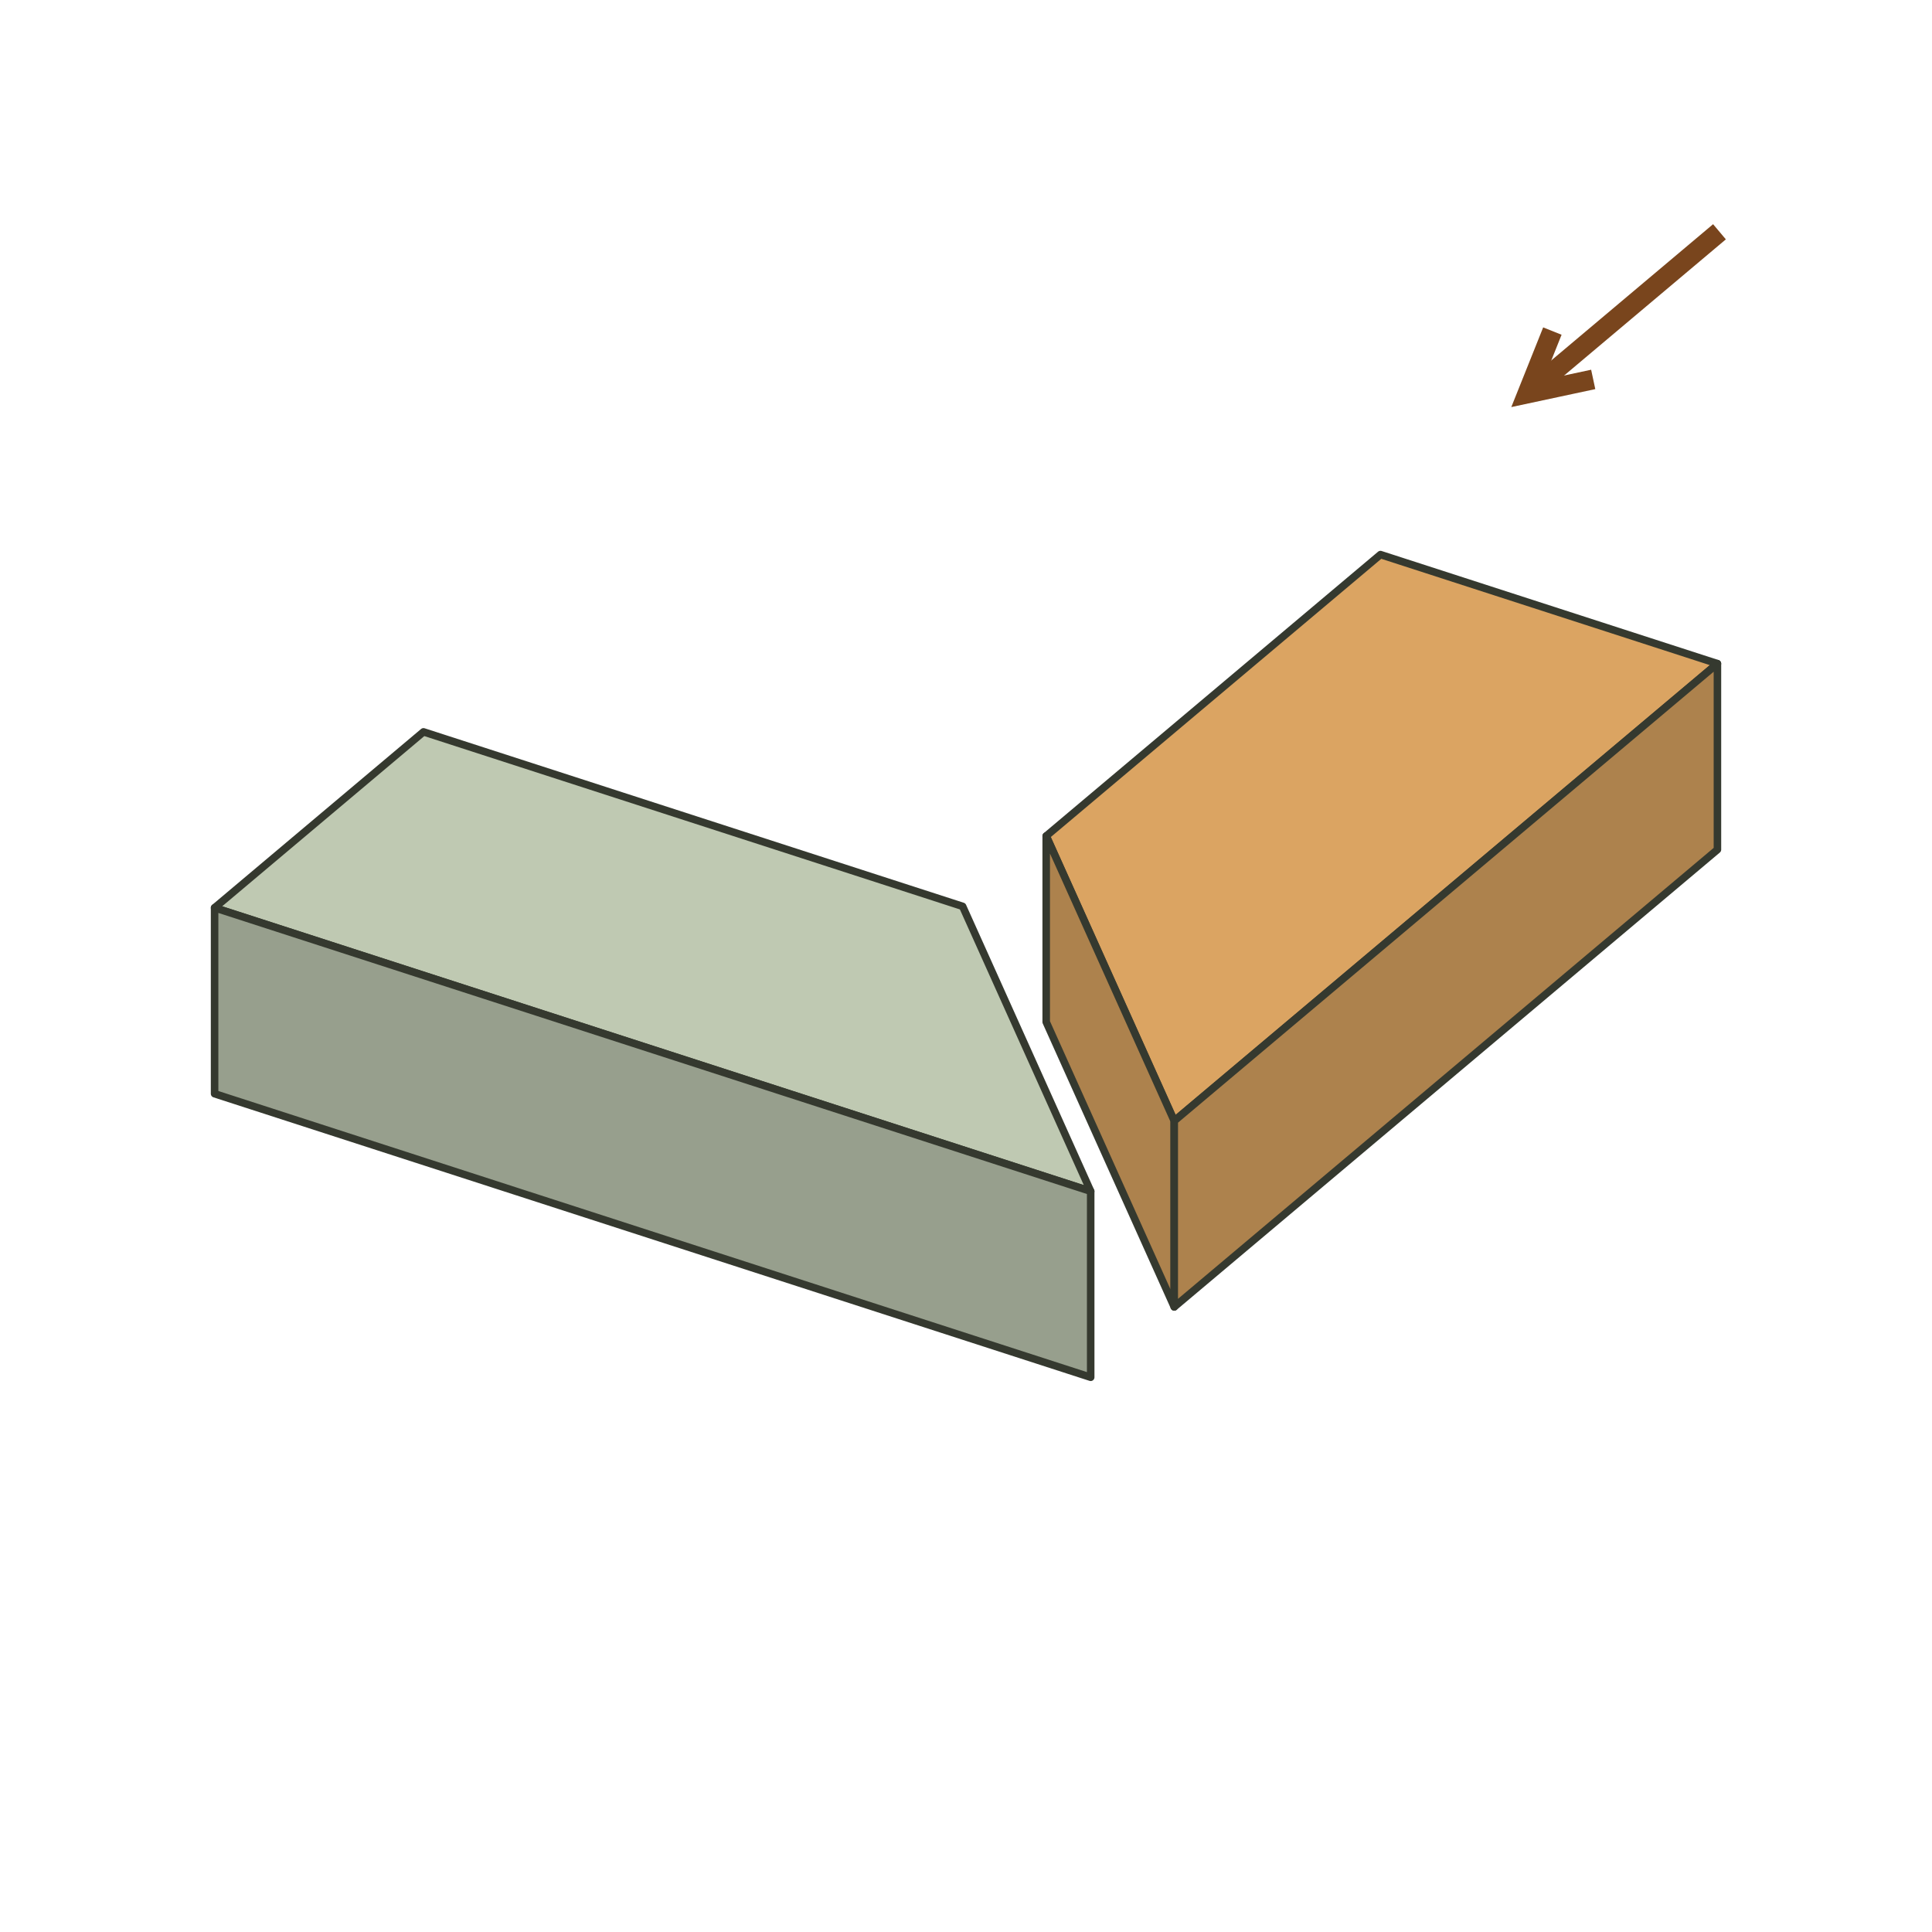
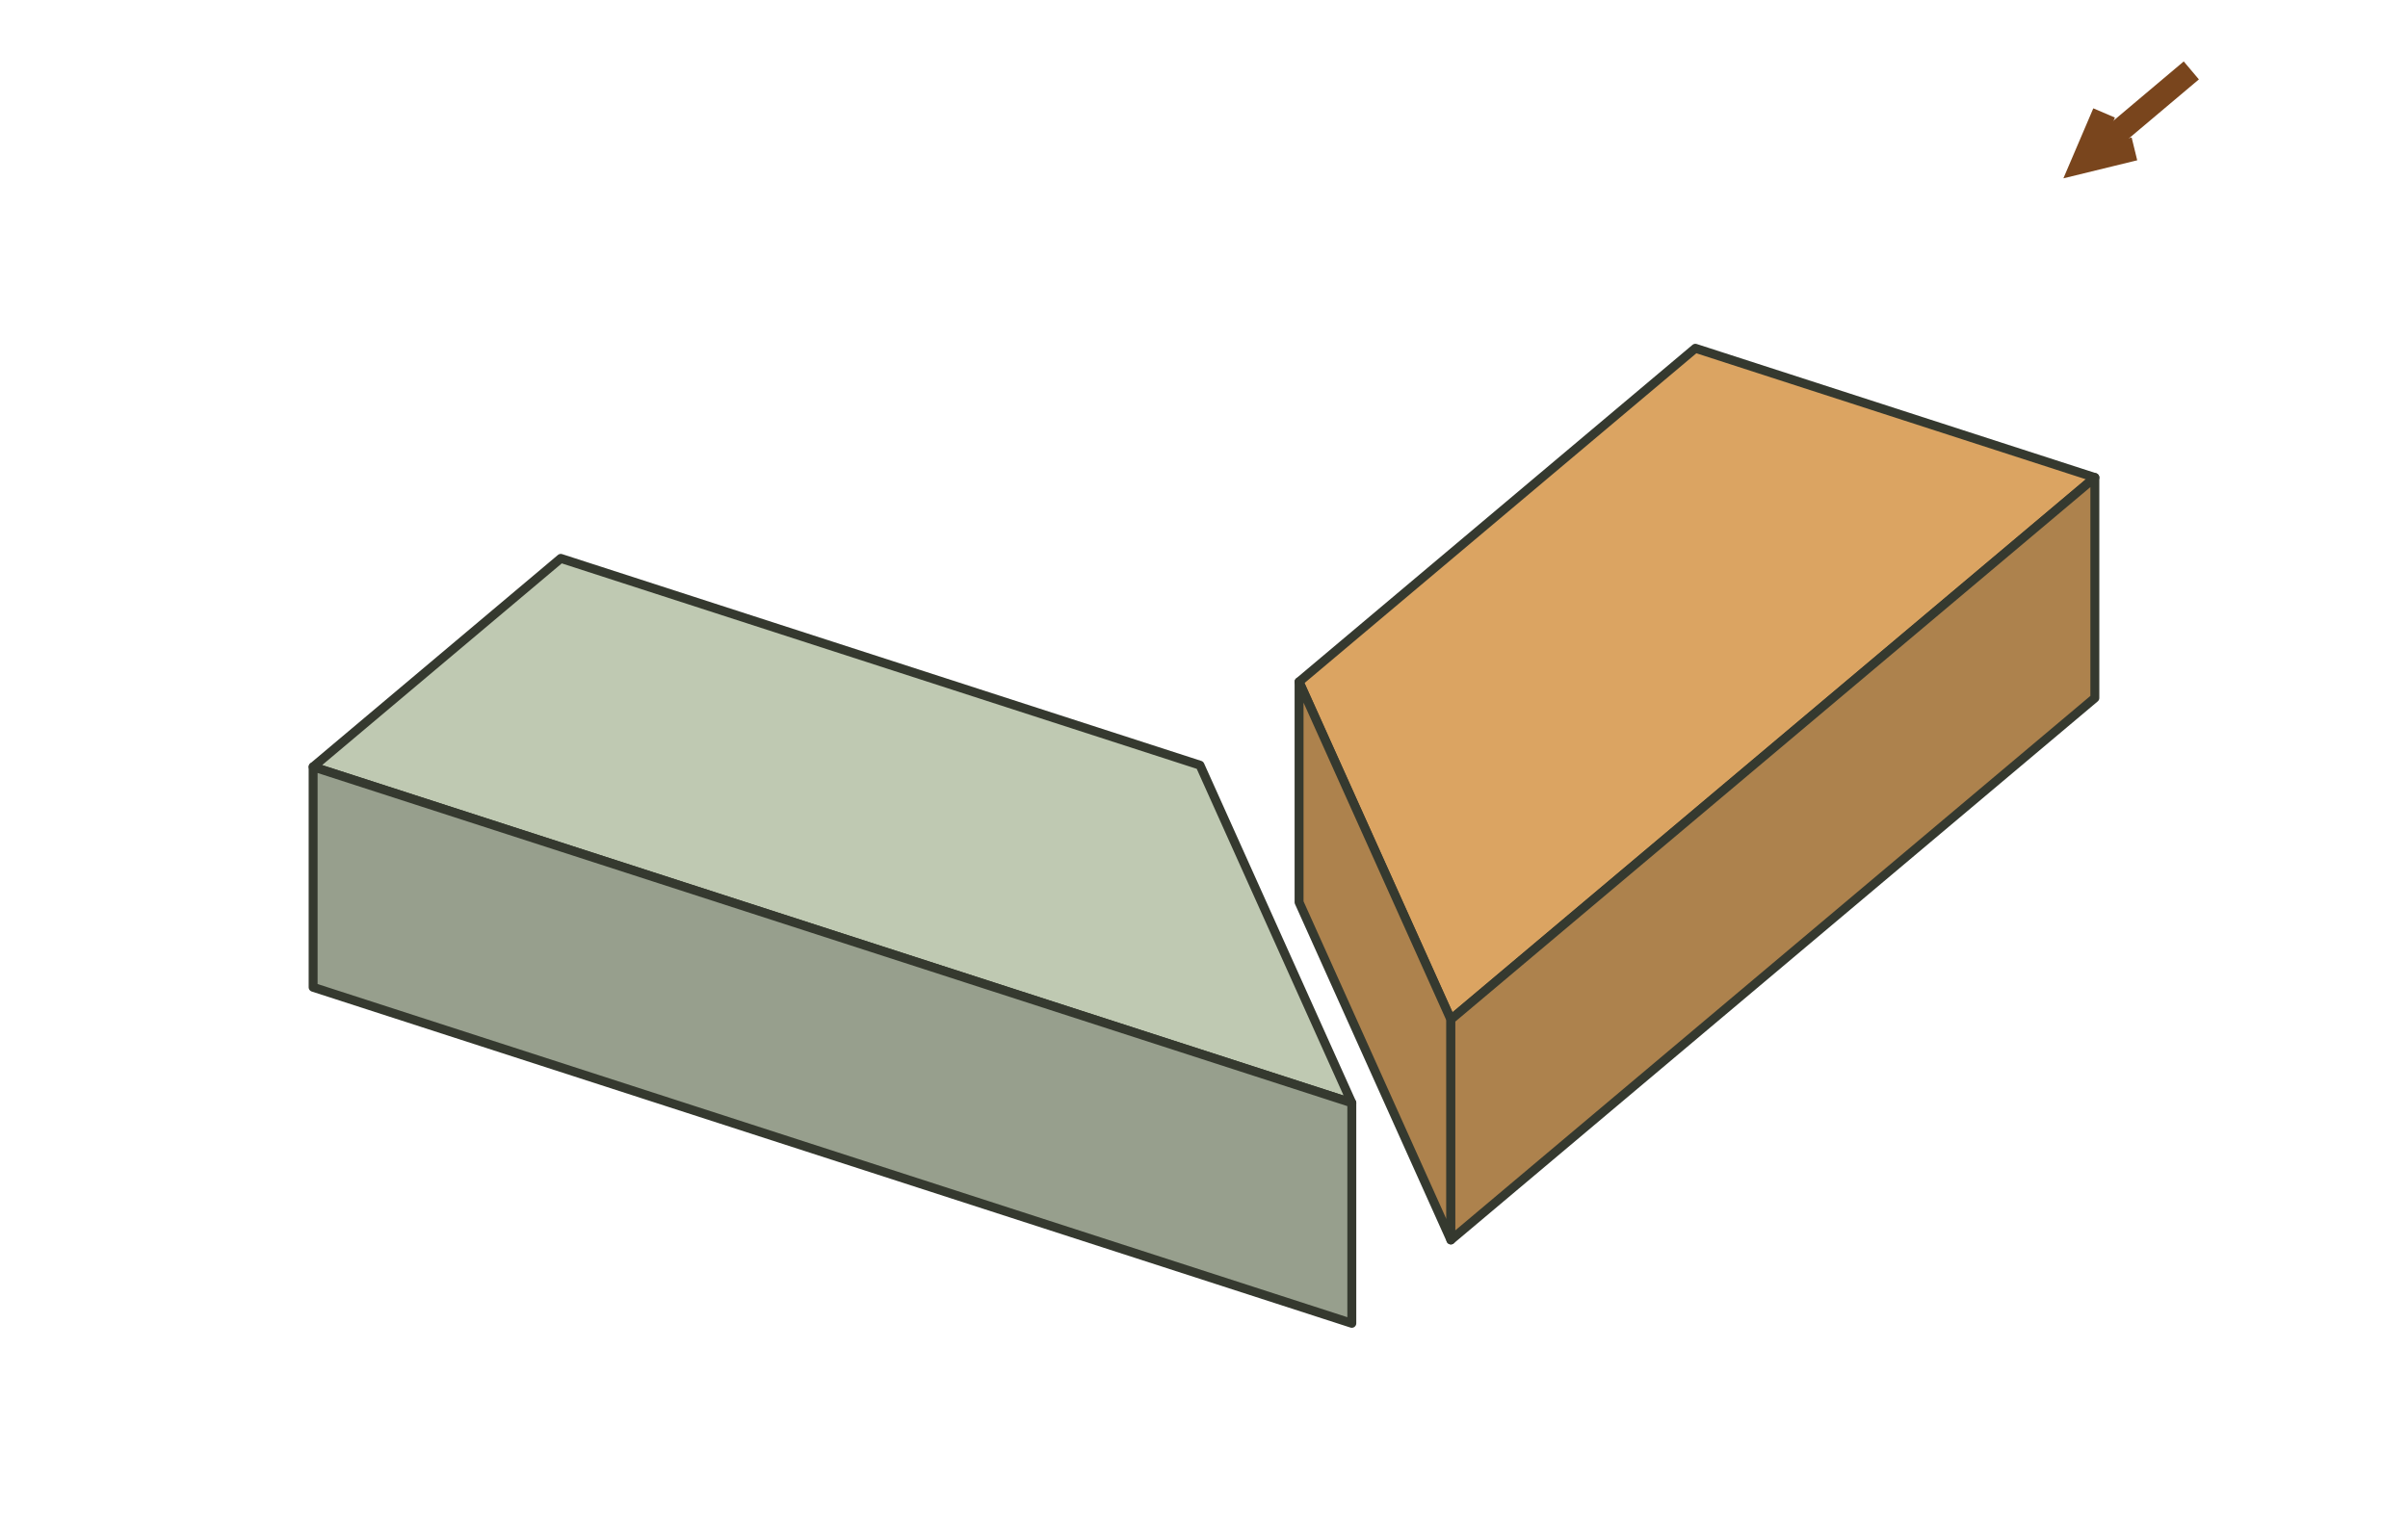
- <svg xmlns="http://www.w3.org/2000/svg" viewBox="-51.79 -62.29 97.46 97.46" role="img">
-   <path d="M-40.965,-16.498 L3.230,-2.196 L-3.230,-16.569 L-30.427,-25.371 Z" fill="#bfc9b2" fill-rule="evenodd" stroke="#35392f" stroke-width=".38" stroke-linejoin="round" />
-   <path d="M-40.965,-7.116 L3.230,7.187 L3.230,-2.196 L-40.965,-16.498 Z" fill="#979f8d" fill-rule="evenodd" stroke="#35392f" stroke-width=".38" stroke-linejoin="round" />
-   <path d="M0.986,-20.118 L7.445,-5.745 L34.846,-28.813 L17.848,-34.314 Z" fill="#dba462" fill-rule="evenodd" stroke="#35392f" stroke-width=".38" stroke-linejoin="round" />
-   <path d="M0.986,-10.735 L7.445,3.638 L7.445,-5.745 L0.986,-20.118 Z" fill="#ad824d" fill-rule="evenodd" stroke="#35392f" stroke-width=".38" stroke-linejoin="round" />
-   <path d="M7.445,-5.745 L7.445,3.638 L34.846,-19.430 L34.846,-28.813 Z" fill="#ad824d" fill-rule="evenodd" stroke="#35392f" stroke-width=".38" stroke-linejoin="round" />
-   <g stroke="#79451d" fill="none" stroke-width="1">
-     <path d="M34.949 -50.598 L25.257 -42.438" />
-     <polyline points="26.52,-45.59 25.26,-42.44 28.58,-43.15" />
+ <svg xmlns="http://www.w3.org/2000/svg" role="img" viewBox="-54.288 -49.137 102.458 65.148">
+   <path d="M-40.965,-16.498 L3.230,-2.196 L-3.230,-16.569 L-30.427,-25.371 Z" fill="#bfc9b2" fill-rule="evenodd" stroke="#35392f" stroke-linejoin="round" stroke-width=".38" />
+   <path d="M-40.965,-7.116 L3.230,7.187 L3.230,-2.196 L-40.965,-16.498 Z" fill="#979f8d" fill-rule="evenodd" stroke="#35392f" stroke-linejoin="round" stroke-width=".38" />
+   <path d="M0.986,-20.118 L7.445,-5.745 L34.846,-28.813 L17.848,-34.314 Z" fill="#dba462" fill-rule="evenodd" stroke="#35392f" stroke-linejoin="round" stroke-width=".38" />
+   <path d="M0.986,-10.735 L7.445,3.638 L7.445,-5.745 L0.986,-20.118 Z" fill="#ad824d" fill-rule="evenodd" stroke="#35392f" stroke-linejoin="round" stroke-width=".38" />
+   <path d="M7.445,-5.745 L7.445,3.638 L34.846,-19.430 L34.846,-28.813 Z" fill="#ad824d" fill-rule="evenodd" stroke="#35392f" stroke-linejoin="round" stroke-width=".38" />
+   <g fill="none" stroke="#79451d" stroke-width="1">
+     <path d="M38.95 -46.14 L34.36 -42.27" />
+     <polyline points="35.24,-44.33 34.36,-42.27 36.53,-42.80" />
  </g>
</svg>
